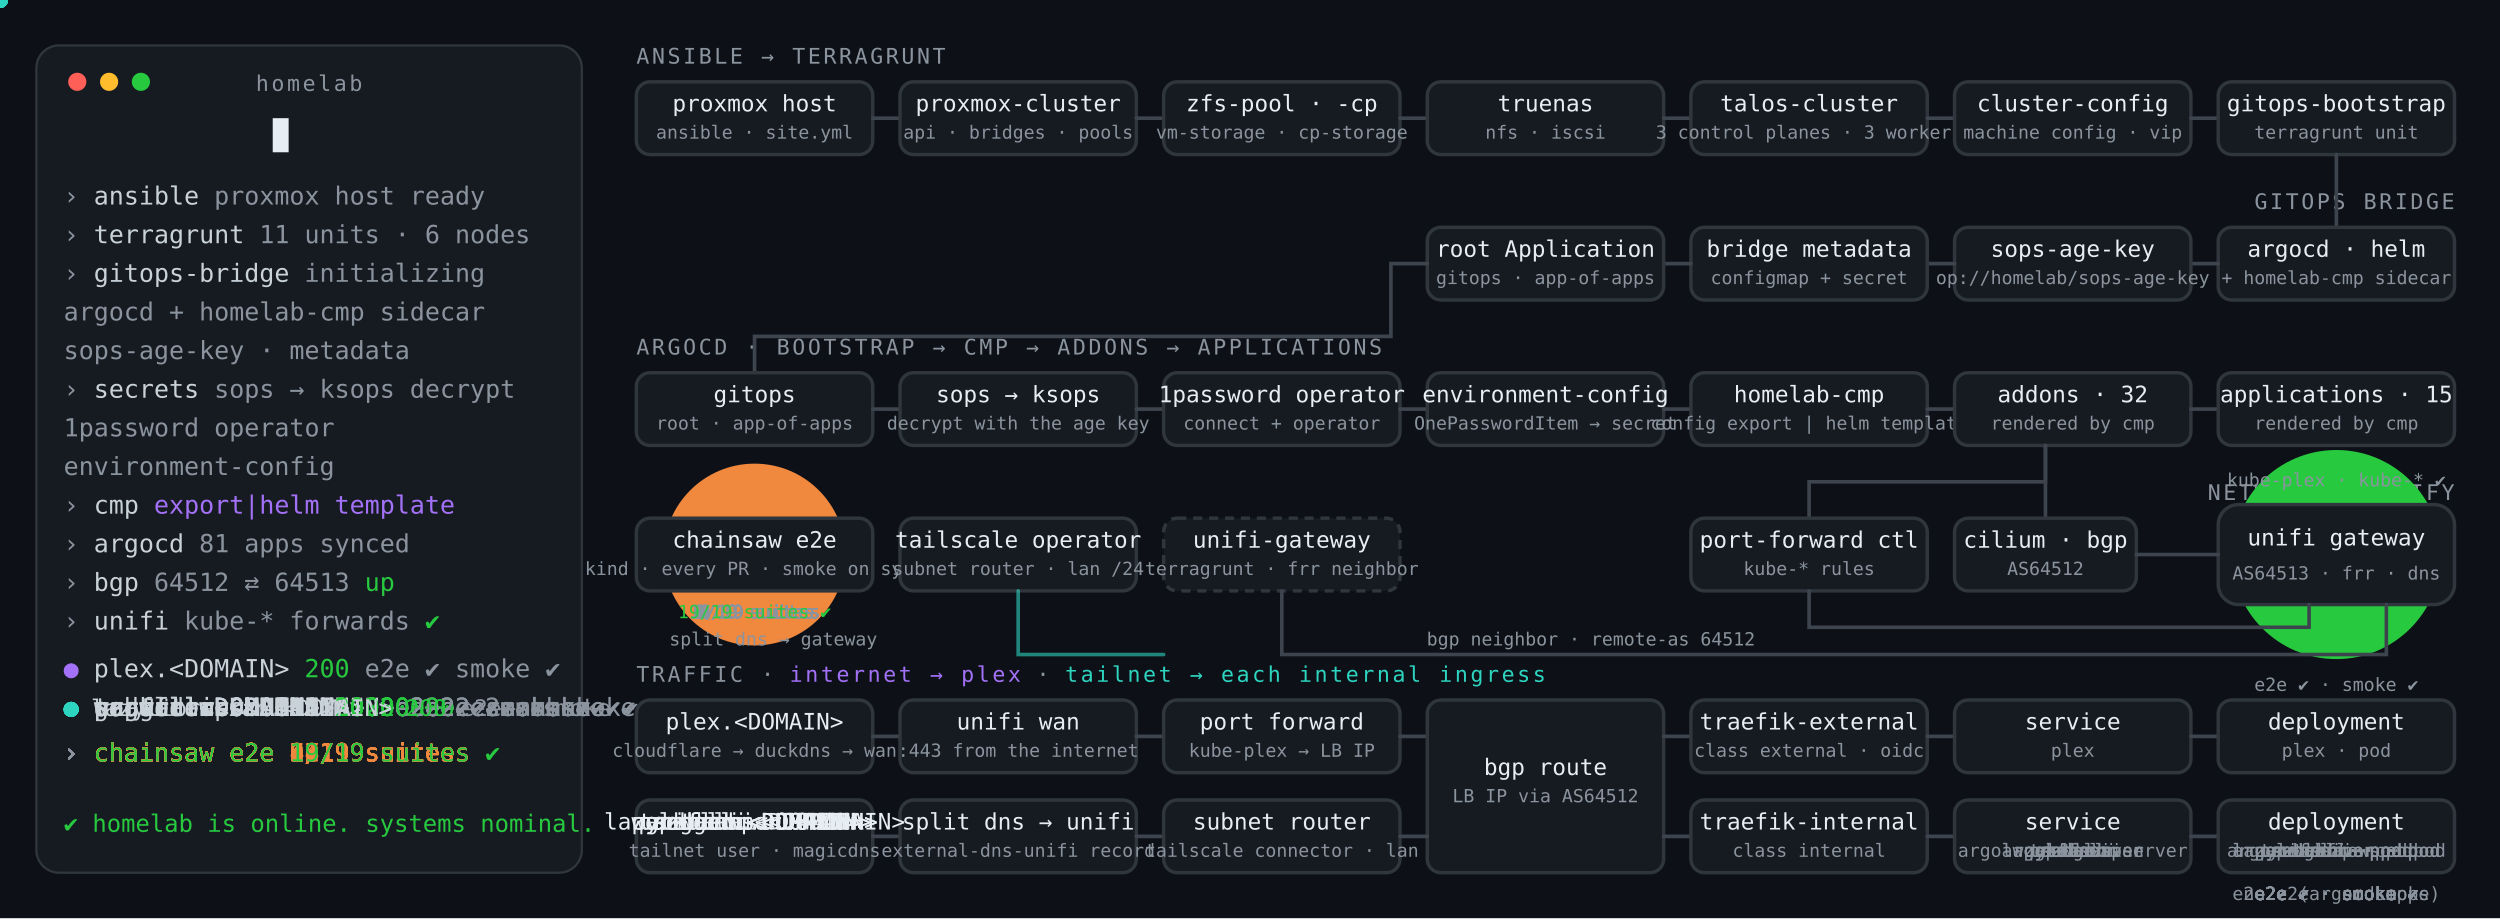
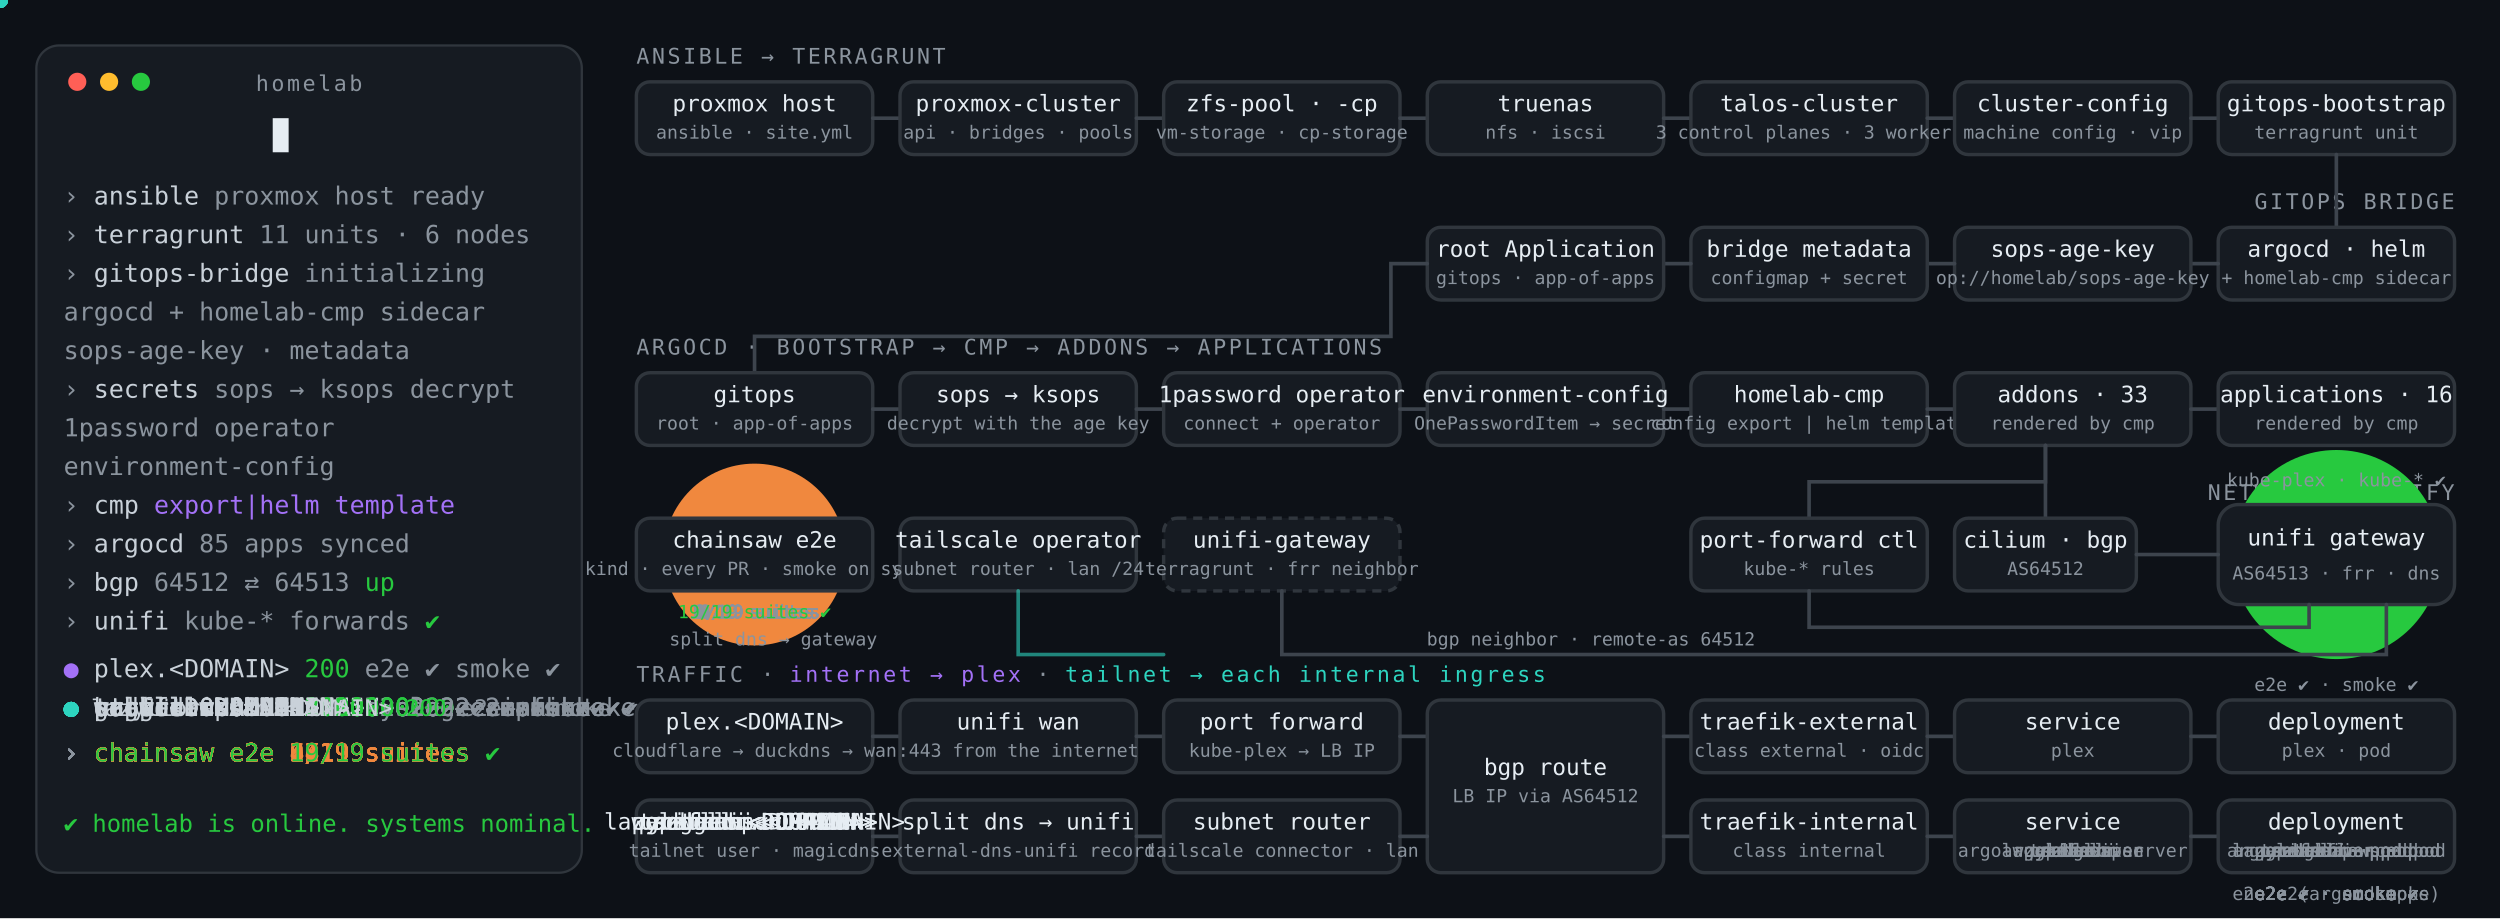
<svg xmlns="http://www.w3.org/2000/svg" viewBox="0 0 1100 404" width="1100" height="404" role="img">
  <rect width="1100" height="404" fill="#0d1117" />
  <style>
  text{font-family:ui-monospace,SFMono-Regular,Menlo,Consolas,monospace}
  .h{font-size:9.5px;fill:#8b949e;letter-spacing:.12em}
  .n{font-size:10px;fill:#e6edf3}
  .n2{font-size:8px;fill:#8b949e}
  .log{font-size:11px;fill:#c9d1d9}
  .box{fill:#161b22;stroke:#30363d;stroke-width:1.5}
  .w{fill:none;stroke:#3d444d;stroke-width:1.6;stroke-linecap:round;stroke-dasharray:800}
  .cur{animation:blink 1s steps(1) infinite}
  @keyframes blink{50%{opacity:0}}
  .type{animation:type 27s steps(14) infinite}
  @keyframes type{0%{width:0}3%,96%{width:110px}100%{width:0}}
  @keyframes a3{0%,3%{opacity:0}4%,96%{opacity:1}100%{opacity:0}}
  @keyframes a5{0%,5%{opacity:0}6%,96%{opacity:1}100%{opacity:0}}
  @keyframes a6_5{0%,6.5%{opacity:0}7.5%,96%{opacity:1}100%{opacity:0}}
  @keyframes a8{0%,8%{opacity:0}9%,96%{opacity:1}100%{opacity:0}}
  @keyframes a9_5{0%,9.5%{opacity:0}10.5%,96%{opacity:1}100%{opacity:0}}
  @keyframes a11{0%,11%{opacity:0}12%,96%{opacity:1}100%{opacity:0}}
  @keyframes a12_5{0%,12.5%{opacity:0}13.5%,96%{opacity:1}100%{opacity:0}}
  @keyframes a14{0%,14%{opacity:0}15%,96%{opacity:1}100%{opacity:0}}
  @keyframes a15_5{0%,15.5%{opacity:0}16.5%,96%{opacity:1}100%{opacity:0}}
  @keyframes a17{0%,17%{opacity:0}18%,96%{opacity:1}100%{opacity:0}}
  @keyframes a18_5{0%,18.5%{opacity:0}19.5%,96%{opacity:1}100%{opacity:0}}
  @keyframes a20{0%,20%{opacity:0}21%,96%{opacity:1}100%{opacity:0}}
  @keyframes a21_5{0%,21.5%{opacity:0}22.5%,96%{opacity:1}100%{opacity:0}}
  @keyframes a23{0%,23%{opacity:0}24%,96%{opacity:1}100%{opacity:0}}
  @keyframes a25{0%,25%{opacity:0}26%,96%{opacity:1}100%{opacity:0}}
  @keyframes a26_5{0%,26.5%{opacity:0}27.5%,96%{opacity:1}100%{opacity:0}}
  @keyframes a28{0%,28%{opacity:0}29%,96%{opacity:1}100%{opacity:0}}
  @keyframes a30{0%,30%{opacity:0}31%,96%{opacity:1}100%{opacity:0}}
  @keyframes a33{0%,33%{opacity:0}34%,96%{opacity:1}100%{opacity:0}}
  @keyframes a36{0%,36%{opacity:0}37%,96%{opacity:1}100%{opacity:0}}
  @keyframes a37_5{0%,37.5%{opacity:0}38.5%,96%{opacity:1}100%{opacity:0}}
  @keyframes a39{0%,39%{opacity:0}40%,96%{opacity:1}100%{opacity:0}}
  @keyframes a40{0%,40%{opacity:0}41%,96%{opacity:1}100%{opacity:0}}
  @keyframes a41{0%,41%{opacity:0}42%,96%{opacity:1}100%{opacity:0}}
  @keyframes a42{0%,42%{opacity:0}43%,96%{opacity:1}100%{opacity:0}}
  @keyframes a43{0%,43%{opacity:0}44%,96%{opacity:1}100%{opacity:0}}
  @keyframes a44{0%,44%{opacity:0}45%,96%{opacity:1}100%{opacity:0}}
  @keyframes a46{0%,46%{opacity:0}47%,96%{opacity:1}100%{opacity:0}}
  @keyframes a90{0%,90.5%{opacity:0}91.5%,96%{opacity:1}100%{opacity:0}}
  .a3{animation:a3 27s infinite}.a5{animation:a5 27s infinite}.a6_5{animation:a6_5 27s infinite}
  .a8{animation:a8 27s infinite}.a9_5{animation:a9_5 27s infinite}.a11{animation:a11 27s infinite}
  .a12_5{animation:a12_5 27s infinite}.a14{animation:a14 27s infinite}.a15_5{animation:a15_5 27s infinite}
  .a17{animation:a17 27s infinite}.a18_5{animation:a18_5 27s infinite}.a20{animation:a20 27s infinite}
  .a21_5{animation:a21_5 27s infinite}.a23{animation:a23 27s infinite}.a25{animation:a25 27s infinite}
  .a26_5{animation:a26_5 27s infinite}.a28{animation:a28 27s infinite}.a30{animation:a30 27s infinite}
  .a33{animation:a33 27s infinite}.a36{animation:a36 27s infinite}.a37_5{animation:a37_5 27s infinite}
  .a39{animation:a39 27s infinite}.a40{animation:a40 27s infinite}.a41{animation:a41 27s infinite}
  .a42{animation:a42 27s infinite}.a43{animation:a43 27s infinite}.a44{animation:a44 27s infinite}
  .a46{animation:a46 27s infinite}.a90{animation:a90 27s infinite}
  @keyframes d5{0%,5%{stroke-dashoffset:800}7.5%,96%{stroke-dashoffset:0}96.1%,100%{stroke-dashoffset:800}}
  @keyframes d6_5{0%,6.5%{stroke-dashoffset:800}9%,96%{stroke-dashoffset:0}96.1%,100%{stroke-dashoffset:800}}
  @keyframes d8{0%,8%{stroke-dashoffset:800}10.5%,96%{stroke-dashoffset:0}96.1%,100%{stroke-dashoffset:800}}
  @keyframes d9_5{0%,9.5%{stroke-dashoffset:800}12%,96%{stroke-dashoffset:0}96.1%,100%{stroke-dashoffset:800}}
  @keyframes d11{0%,11%{stroke-dashoffset:800}13.5%,96%{stroke-dashoffset:0}96.1%,100%{stroke-dashoffset:800}}
  @keyframes d12_5{0%,12.5%{stroke-dashoffset:800}15%,96%{stroke-dashoffset:0}96.1%,100%{stroke-dashoffset:800}}
  @keyframes d14{0%,14%{stroke-dashoffset:800}16.5%,96%{stroke-dashoffset:0}96.1%,100%{stroke-dashoffset:800}}
  @keyframes d15_5{0%,15.5%{stroke-dashoffset:800}18%,96%{stroke-dashoffset:0}96.1%,100%{stroke-dashoffset:800}}
  @keyframes d17{0%,17%{stroke-dashoffset:800}19.5%,96%{stroke-dashoffset:0}96.1%,100%{stroke-dashoffset:800}}
  @keyframes d18_5{0%,18.5%{stroke-dashoffset:800}21%,96%{stroke-dashoffset:0}96.1%,100%{stroke-dashoffset:800}}
  @keyframes d20{0%,20%{stroke-dashoffset:800}22.5%,96%{stroke-dashoffset:0}96.1%,100%{stroke-dashoffset:800}}
  @keyframes d21_5{0%,21.5%{stroke-dashoffset:800}24%,96%{stroke-dashoffset:0}96.1%,100%{stroke-dashoffset:800}}
  @keyframes d23{0%,23%{stroke-dashoffset:800}25.5%,96%{stroke-dashoffset:0}96.1%,100%{stroke-dashoffset:800}}
  @keyframes d25{0%,25%{stroke-dashoffset:800}27.5%,96%{stroke-dashoffset:0}96.1%,100%{stroke-dashoffset:800}}
  @keyframes d26_5{0%,26.5%{stroke-dashoffset:800}29%,96%{stroke-dashoffset:0}96.1%,100%{stroke-dashoffset:800}}
  @keyframes d28{0%,28%{stroke-dashoffset:800}30.5%,96%{stroke-dashoffset:0}96.1%,100%{stroke-dashoffset:800}}
  @keyframes d30{0%,30%{stroke-dashoffset:800}32.5%,96%{stroke-dashoffset:0}96.1%,100%{stroke-dashoffset:800}}
  @keyframes d33{0%,33%{stroke-dashoffset:800}35.5%,96%{stroke-dashoffset:0}96.1%,100%{stroke-dashoffset:800}}
  @keyframes d39{0%,39%{stroke-dashoffset:800}40.5%,96%{stroke-dashoffset:0}96.1%,100%{stroke-dashoffset:800}}
  @keyframes d40{0%,40%{stroke-dashoffset:800}41.5%,96%{stroke-dashoffset:0}96.1%,100%{stroke-dashoffset:800}}
  @keyframes d41{0%,41%{stroke-dashoffset:800}42.5%,96%{stroke-dashoffset:0}96.1%,100%{stroke-dashoffset:800}}
  @keyframes d42{0%,42%{stroke-dashoffset:800}43.5%,96%{stroke-dashoffset:0}96.1%,100%{stroke-dashoffset:800}}
  @keyframes d43{0%,43%{stroke-dashoffset:800}44.5%,96%{stroke-dashoffset:0}96.1%,100%{stroke-dashoffset:800}}
  @keyframes d44{0%,44%{stroke-dashoffset:800}45.5%,96%{stroke-dashoffset:0}96.1%,100%{stroke-dashoffset:800}}
  .d5{animation:d5 27s infinite}.d6_5{animation:d6_5 27s infinite}.d8{animation:d8 27s infinite}
  .d9_5{animation:d9_5 27s infinite}.d11{animation:d11 27s infinite}.d12_5{animation:d12_5 27s infinite}
  .d14{animation:d14 27s infinite}.d15_5{animation:d15_5 27s infinite}.d17{animation:d17 27s infinite}
  .d18_5{animation:d18_5 27s infinite}.d20{animation:d20 27s infinite}.d21_5{animation:d21_5 27s infinite}
  .d23{animation:d23 27s infinite}.d25{animation:d25 27s infinite}.d26_5{animation:d26_5 27s infinite}
  .d28{animation:d28 27s infinite}.d30{animation:d30 27s infinite}.d33{animation:d33 27s infinite}
  .d39{animation:d39 27s infinite}.d40{animation:d40 27s infinite}.d41{animation:d41 27s infinite}
  .d42{animation:d42 27s infinite}.d43{animation:d43 27s infinite}.d44{animation:d44 27s infinite}
  @keyframes est{0%,32.5%{stroke:#3d444d}34%,96%{stroke:#27c93f}100%{stroke:#3d444d}}
  .est{animation:est 27s infinite}
  @keyframes glow{0%,33.5%{opacity:0}36%,96%{opacity:.45}100%{opacity:0}}
  .glow{animation:glow 27s infinite}
  /* host windows: 10 × 4.5% from 45% to 90% (1.2 s each) */
-   @keyframes h0{0%,45%{opacity:0}45.3%,48.75%{opacity:1}49.05%,100%{opacity:0}}
-   @keyframes h1{0%,49.05%{opacity:0}49.35%,52.8%{opacity:1}53.1%,100%{opacity:0}}
-   @keyframes h2{0%,53.1%{opacity:0}53.4%,56.85%{opacity:1}57.15%,100%{opacity:0}}
-   @keyframes h3{0%,57.15%{opacity:0}57.45%,60.9%{opacity:1}61.2%,100%{opacity:0}}
-   @keyframes h4{0%,61.2%{opacity:0}61.5%,64.95%{opacity:1}65.25%,100%{opacity:0}}
-   @keyframes h5{0%,65.25%{opacity:0}65.55%,69%{opacity:1}69.3%,100%{opacity:0}}
-   @keyframes h6{0%,69.3%{opacity:0}69.6%,73.05%{opacity:1}73.35%,100%{opacity:0}}
-   @keyframes h7{0%,73.35%{opacity:0}73.65%,77.1%{opacity:1}77.4%,100%{opacity:0}}
-   @keyframes h8{0%,77.4%{opacity:0}77.7%,81.15%{opacity:1}81.45%,100%{opacity:0}}
-   @keyframes h9{0%,81.45%{opacity:0}81.75%,85.2%{opacity:1}85.5%,100%{opacity:0}}
-   @keyframes h10{0%,85.5%{opacity:0}85.8%,95.7%{opacity:1}96%,100%{opacity:0}}
+   @keyframes h0{0%,45%{opacity:0}45.3%,47.82%{opacity:1}48.12%,100%{opacity:0}}
+   @keyframes h1{0%,48.12%{opacity:0}48.42%,50.93%{opacity:1}51.23%,100%{opacity:0}}
+   @keyframes h2{0%,51.23%{opacity:0}51.53%,54.05%{opacity:1}54.35%,100%{opacity:0}}
+   @keyframes h3{0%,54.35%{opacity:0}54.65%,57.16%{opacity:1}57.46%,100%{opacity:0}}
+   @keyframes h4{0%,57.46%{opacity:0}57.76%,60.28%{opacity:1}60.58%,100%{opacity:0}}
+   @keyframes h5{0%,60.58%{opacity:0}60.88%,63.39%{opacity:1}63.69%,100%{opacity:0}}
+   @keyframes h6{0%,63.69%{opacity:0}63.99%,66.51%{opacity:1}66.81%,100%{opacity:0}}
+   @keyframes h7{0%,66.81%{opacity:0}67.11%,69.62%{opacity:1}69.92%,100%{opacity:0}}
+   @keyframes h8{0%,69.92%{opacity:0}70.22%,72.74%{opacity:1}73.04%,100%{opacity:0}}
+   @keyframes h9{0%,73.04%{opacity:0}73.34%,75.85%{opacity:1}76.15%,100%{opacity:0}}
+   @keyframes h10{0%,76.15%{opacity:0}76.45%,78.97%{opacity:1}79.27%,100%{opacity:0}}
+   @keyframes h11{0%,79.27%{opacity:0}79.57%,82.08%{opacity:1}82.38%,100%{opacity:0}}
+   @keyframes h12{0%,82.38%{opacity:0}82.68%,85.2%{opacity:1}85.5%,100%{opacity:0}}
+   @keyframes h13{0%,85.5%{opacity:0}85.8%,95.7%{opacity:1}96%,100%{opacity:0}}
  .h0{animation:h0 27s infinite}.h1{animation:h1 27s infinite}.h2{animation:h2 27s infinite}
  .h3{animation:h3 27s infinite}.h4{animation:h4 27s infinite}.h5{animation:h5 27s infinite}
  .h6{animation:h6 27s infinite}.h7{animation:h7 27s infinite}.h8{animation:h8 27s infinite}
-   .h9{animation:h9 27s infinite}.h10{animation:h10 27s infinite}
+   .h9{animation:h9 27s infinite}.h10{animation:h10 27s infinite}.h11{animation:h11 27s infinite}
+   .h12{animation:h12 27s infinite}.h13{animation:h13 27s infinite}
  /* verdict badges: after the packet lands (S+2.7) until the window ends */
  @keyframes v0{0%,47.7%{opacity:0}48%,49.2%{opacity:1}49.5%,100%{opacity:0}}
  @keyframes v1{0%,52.2%{opacity:0}52.5%,53.7%{opacity:1}54%,100%{opacity:0}}
  @keyframes v2{0%,56.7%{opacity:0}57%,58.2%{opacity:1}58.5%,100%{opacity:0}}
  @keyframes v3{0%,61.2%{opacity:0}61.5%,62.7%{opacity:1}63%,100%{opacity:0}}
  @keyframes v4{0%,65.7%{opacity:0}66%,67.2%{opacity:1}67.5%,100%{opacity:0}}
  @keyframes v5{0%,70.2%{opacity:0}70.5%,71.7%{opacity:1}72%,100%{opacity:0}}
  @keyframes v6{0%,74.7%{opacity:0}75%,76.2%{opacity:1}76.5%,100%{opacity:0}}
  @keyframes v7{0%,79.2%{opacity:0}79.5%,80.7%{opacity:1}81%,100%{opacity:0}}
  @keyframes v8{0%,83.7%{opacity:0}84%,85.2%{opacity:1}85.5%,100%{opacity:0}}
  @keyframes v9{0%,88.2%{opacity:0}88.5%,95.7%{opacity:1}96%,100%{opacity:0}}
  .v0{animation:v0 27s infinite}.v1{animation:v1 27s infinite}.v2{animation:v2 27s infinite}
  .v3{animation:v3 27s infinite}.v4{animation:v4 27s infinite}.v5{animation:v5 27s infinite}
  .v6{animation:v6 27s infinite}.v7{animation:v7 27s infinite}.v8{animation:v8 27s infinite}
  .v9{animation:v9 27s infinite}
  /* e2e suite counter: 19 steps of 2.37% from 45% to 90%, then 19/19 holds */
  @keyframes c0{0%,45%{opacity:0}45.1%,47.27%{opacity:1}47.37%,100%{opacity:0}}
  @keyframes c1{0%,47.37%{opacity:0}47.47%,49.64%{opacity:1}49.74%,100%{opacity:0}}
  @keyframes c2{0%,49.74%{opacity:0}49.84%,52.01%{opacity:1}52.11%,100%{opacity:0}}
  @keyframes c3{0%,52.11%{opacity:0}52.21%,54.37%{opacity:1}54.47%,100%{opacity:0}}
  @keyframes c4{0%,54.47%{opacity:0}54.57%,56.74%{opacity:1}56.84%,100%{opacity:0}}
  @keyframes c5{0%,56.84%{opacity:0}56.94%,59.11%{opacity:1}59.21%,100%{opacity:0}}
  @keyframes c6{0%,59.21%{opacity:0}59.31%,61.48%{opacity:1}61.58%,100%{opacity:0}}
  @keyframes c7{0%,61.58%{opacity:0}61.68%,63.85%{opacity:1}63.95%,100%{opacity:0}}
  @keyframes c8{0%,63.95%{opacity:0}64.05%,66.22%{opacity:1}66.32%,100%{opacity:0}}
  @keyframes c9{0%,66.32%{opacity:0}66.42%,68.58%{opacity:1}68.68%,100%{opacity:0}}
  @keyframes c10{0%,68.68%{opacity:0}68.78%,70.95%{opacity:1}71.05%,100%{opacity:0}}
  @keyframes c11{0%,71.05%{opacity:0}71.15%,73.32%{opacity:1}73.42%,100%{opacity:0}}
  @keyframes c12{0%,73.42%{opacity:0}73.52%,75.69%{opacity:1}75.79%,100%{opacity:0}}
  @keyframes c13{0%,75.79%{opacity:0}75.89%,78.06%{opacity:1}78.16%,100%{opacity:0}}
  @keyframes c14{0%,78.16%{opacity:0}78.26%,80.43%{opacity:1}80.53%,100%{opacity:0}}
  @keyframes c15{0%,80.53%{opacity:0}80.63%,82.79%{opacity:1}82.89%,100%{opacity:0}}
  @keyframes c16{0%,82.89%{opacity:0}82.99%,85.16%{opacity:1}85.26%,100%{opacity:0}}
  @keyframes c17{0%,85.26%{opacity:0}85.36%,87.53%{opacity:1}87.63%,100%{opacity:0}}
  @keyframes c18{0%,87.63%{opacity:0}87.73%,89.9%{opacity:1}90%,100%{opacity:0}}
  @keyframes c19{0%,90%{opacity:0}90.1%,96%{opacity:1}100%{opacity:0}}
  .c0{animation:c0 27s infinite}.c1{animation:c1 27s infinite}.c2{animation:c2 27s infinite}
  .c3{animation:c3 27s infinite}.c4{animation:c4 27s infinite}.c5{animation:c5 27s infinite}
  .c6{animation:c6 27s infinite}.c7{animation:c7 27s infinite}.c8{animation:c8 27s infinite}
  .c9{animation:c9 27s infinite}.c10{animation:c10 27s infinite}.c11{animation:c11 27s infinite}
  .c12{animation:c12 27s infinite}.c13{animation:c13 27s infinite}.c14{animation:c14 27s infinite}
  .c15{animation:c15 27s infinite}.c16{animation:c16 27s infinite}.c17{animation:c17 27s infinite}
  .c18{animation:c18 27s infinite}.c19{animation:c19 27s infinite}
  /* chainsaw pulse once per host window */
  @keyframes saw{0%,44.5%{opacity:0}
    45.5%{opacity:.6}48%{opacity:0} 50%{opacity:.6}52.5%{opacity:0} 54.5%{opacity:.6}57%{opacity:0}
    59%{opacity:.6}61.5%{opacity:0} 63.5%{opacity:.6}66%{opacity:0} 68%{opacity:.6}70.5%{opacity:0}
    72.5%{opacity:.6}75%{opacity:0} 77%{opacity:.6}79.5%{opacity:0} 81.5%{opacity:.6}84%{opacity:0}
    86%{opacity:.6}88.5%,100%{opacity:0}}
  .saw{animation:saw 27s infinite}
  /* final: chainsaw node turns green when 19/19 */
  @keyframes done{0%,90%{stroke:#f0883e}90.5%,96%{stroke:#27c93f}100%{stroke:#f0883e}}
  .done{animation:done 27s infinite}
</style>
  <rect x="16" y="20" width="240" height="364" rx="10" fill="#161b22" stroke="#30363d" />
  <circle cx="34" cy="36" r="4" fill="#ff5f56" />
  <circle cx="48" cy="36" r="4" fill="#ffbd2e" />
  <circle cx="62" cy="36" r="4" fill="#27c93f" />
  <text class="h" x="136" y="40" text-anchor="middle">homelab</text>
  <clipPath id="tc10">
    <rect class="type" x="28" y="48" height="22" width="0" />
  </clipPath>
  <text class="log" x="28" y="64" font-size="13" clip-path="url(#tc10)">
    <tspan fill="#58a6ff">$</tspan> task setup</text>
  <rect class="cur" x="120" y="52" width="7" height="15" fill="#e6edf3" />
  <g class="log">
    <text class="a3" x="28" y="90">
      <tspan fill="#8b949e">›</tspan> ansible  <tspan fill="#8b949e">proxmox host ready</tspan>
    </text>
    <text class="a5" x="28" y="107">
      <tspan fill="#8b949e">›</tspan> terragrunt <tspan fill="#8b949e">11 units · 6 nodes</tspan>
    </text>
    <text class="a14" x="28" y="124">
      <tspan fill="#8b949e">›</tspan> gitops-bridge <tspan fill="#8b949e">initializing</tspan>
    </text>
    <text class="a15_5" x="28" y="141" fill="#8b949e">    argocd + homelab-cmp sidecar</text>
    <text class="a17" x="28" y="158" fill="#8b949e">    sops-age-key · metadata</text>
    <text class="a20" x="28" y="175">
      <tspan fill="#8b949e">›</tspan> secrets  <tspan fill="#8b949e">sops → ksops decrypt</tspan>
    </text>
    <text class="a21_5" x="28" y="192" fill="#8b949e">    1password operator</text>
    <text class="a23" x="28" y="209" fill="#8b949e">    environment-config</text>
    <text class="a25" x="28" y="226">
      <tspan fill="#8b949e">›</tspan> cmp      <tspan fill="#a371f7">export|helm template</tspan>
    </text>
    <text class="a26_5" x="28" y="243">
-       <tspan fill="#8b949e">›</tspan> argocd   <tspan fill="#8b949e">81 apps synced</tspan>
+       <tspan fill="#8b949e">›</tspan> argocd   <tspan fill="#8b949e">85 apps synced</tspan>
    </text>
    <text class="a33" x="28" y="260">
      <tspan fill="#8b949e">›</tspan> bgp      <tspan fill="#8b949e">64512 ⇄ 64513</tspan>
      <tspan fill="#27c93f">up</tspan>
    </text>
    <text class="a36" x="28" y="277">
      <tspan fill="#8b949e">›</tspan> unifi    <tspan fill="#8b949e">kube-* forwards</tspan>
      <tspan fill="#27c93f">✔</tspan>
    </text>
    <text class="a46" x="28" y="298">
      <tspan fill="#a371f7">●</tspan> plex.&lt;DOMAIN&gt; <tspan fill="#27c93f">200</tspan>
      <tspan fill="#8b949e">e2e ✔ smoke ✔</tspan>
    </text>
    <text class="h0" x="28" y="315">
      <tspan fill="#2dd4bf">●</tspan> grafana.&lt;DOMAIN&gt; <tspan fill="#27c93f">200</tspan>
      <tspan fill="#8b949e">e2e ✔ smoke ✔</tspan>
    </text>
    <text class="h1" x="28" y="315">
      <tspan fill="#2dd4bf">●</tspan> argocd.&lt;DOMAIN&gt; <tspan fill="#27c93f">200</tspan>
      <tspan fill="#8b949e">e2e ✔</tspan>
    </text>
    <text class="h2" x="28" y="315">
      <tspan fill="#2dd4bf">●</tspan> paperclip.&lt;DOMAIN&gt; <tspan fill="#27c93f">200</tspan>
      <tspan fill="#8b949e">e2e ✔ smoke ✔</tspan>
    </text>
    <text class="h3" x="28" y="315">
      <tspan fill="#2dd4bf">●</tspan> workflows.&lt;DOMAIN&gt; <tspan fill="#27c93f">200</tspan>
      <tspan fill="#8b949e">e2e —</tspan>
    </text>
    <text class="h4" x="28" y="315">
      <tspan fill="#2dd4bf">●</tspan> servicemesh.&lt;DOMAIN&gt; <tspan fill="#27c93f">200</tspan>
      <tspan fill="#8b949e">e2e ✔ smoke ✔</tspan>
    </text>
    <text class="h5" x="28" y="315">
+       <tspan fill="#2dd4bf">●</tspan> hubble.&lt;DOMAIN&gt; <tspan fill="#27c93f">200</tspan>
+       <tspan fill="#8b949e">e2e —</tspan>
+     </text>
+     <text class="h6" x="28" y="315">
+       <tspan fill="#2dd4bf">●</tspan> otlp.&lt;DOMAIN&gt; <tspan fill="#27c93f">200</tspan>
+       <tspan fill="#8b949e">e2e ✔</tspan>
+     </text>
+     <text class="h7" x="28" y="315">
+       <tspan fill="#2dd4bf">●</tspan> otel.&lt;DOMAIN&gt; <tspan fill="#27c93f">200</tspan>
+       <tspan fill="#8b949e">syslog · ipfix</tspan>
+     </text>
+     <text class="h8" x="28" y="315">
      <tspan fill="#2dd4bf">●</tspan> sonarr.&lt;DOMAIN&gt; <tspan fill="#27c93f">200</tspan>
      <tspan fill="#8b949e">e2e ✔ smoke ✔</tspan>
    </text>
-     <text class="h6" x="28" y="315">
+     <text class="h9" x="28" y="315">
      <tspan fill="#2dd4bf">●</tspan> radarr.&lt;DOMAIN&gt; <tspan fill="#27c93f">200</tspan>
      <tspan fill="#8b949e">e2e ✔ smoke ✔</tspan>
    </text>
-     <text class="h7" x="28" y="315">
+     <text class="h10" x="28" y="315">
      <tspan fill="#2dd4bf">●</tspan> prowlarr.&lt;DOMAIN&gt; <tspan fill="#27c93f">200</tspan>
      <tspan fill="#8b949e">e2e ✔ smoke ✔</tspan>
    </text>
-     <text class="h8" x="28" y="315">
+     <text class="h11" x="28" y="315">
      <tspan fill="#2dd4bf">●</tspan> nzbget.&lt;DOMAIN&gt; <tspan fill="#27c93f">200</tspan>
      <tspan fill="#8b949e">e2e ✔ smoke ✔</tspan>
    </text>
-     <text class="h9" x="28" y="315">
+     <text class="h12" x="28" y="315">
      <tspan fill="#2dd4bf">●</tspan> tautulli.&lt;DOMAIN&gt; <tspan fill="#27c93f">200</tspan>
      <tspan fill="#8b949e">e2e ✔ smoke ✔</tspan>
    </text>
-     <text class="h10" x="28" y="315" font-size="10">
+     <text class="h13" x="28" y="315" font-size="10">
      <tspan fill="#2dd4bf">●</tspan> lazylibrarian.&lt;DOMAIN&gt; <tspan fill="#27c93f">200</tspan>
      <tspan fill="#8b949e">e2e ✔ smoke ✔</tspan>
    </text>
    <g fill="#f0883e">
      <text class="c0" x="28" y="335">
        <tspan fill="#8b949e">›</tspan> chainsaw e2e   0/19 suites</text>
      <text class="c1" x="28" y="335">
        <tspan fill="#8b949e">›</tspan> chainsaw e2e   1/19 suites</text>
      <text class="c2" x="28" y="335">
        <tspan fill="#8b949e">›</tspan> chainsaw e2e   2/19 suites</text>
      <text class="c3" x="28" y="335">
        <tspan fill="#8b949e">›</tspan> chainsaw e2e   3/19 suites</text>
      <text class="c4" x="28" y="335">
        <tspan fill="#8b949e">›</tspan> chainsaw e2e   4/19 suites</text>
      <text class="c5" x="28" y="335">
        <tspan fill="#8b949e">›</tspan> chainsaw e2e   5/19 suites</text>
      <text class="c6" x="28" y="335">
        <tspan fill="#8b949e">›</tspan> chainsaw e2e   6/19 suites</text>
      <text class="c7" x="28" y="335">
        <tspan fill="#8b949e">›</tspan> chainsaw e2e   7/19 suites</text>
      <text class="c8" x="28" y="335">
        <tspan fill="#8b949e">›</tspan> chainsaw e2e   8/19 suites</text>
      <text class="c9" x="28" y="335">
        <tspan fill="#8b949e">›</tspan> chainsaw e2e   9/19 suites</text>
      <text class="c10" x="28" y="335">
        <tspan fill="#8b949e">›</tspan> chainsaw e2e  10/19 suites</text>
      <text class="c11" x="28" y="335">
        <tspan fill="#8b949e">›</tspan> chainsaw e2e  11/19 suites</text>
      <text class="c12" x="28" y="335">
        <tspan fill="#8b949e">›</tspan> chainsaw e2e  12/19 suites</text>
      <text class="c13" x="28" y="335">
        <tspan fill="#8b949e">›</tspan> chainsaw e2e  13/19 suites</text>
      <text class="c14" x="28" y="335">
        <tspan fill="#8b949e">›</tspan> chainsaw e2e  14/19 suites</text>
      <text class="c15" x="28" y="335">
        <tspan fill="#8b949e">›</tspan> chainsaw e2e  15/19 suites</text>
      <text class="c16" x="28" y="335">
        <tspan fill="#8b949e">›</tspan> chainsaw e2e  16/19 suites</text>
      <text class="c17" x="28" y="335">
        <tspan fill="#8b949e">›</tspan> chainsaw e2e  17/19 suites</text>
      <text class="c18" x="28" y="335">
        <tspan fill="#8b949e">›</tspan> chainsaw e2e  18/19 suites</text>
      <text class="c19" x="28" y="335" fill="#27c93f">
        <tspan fill="#8b949e">›</tspan> chainsaw e2e  19/19 suites ✔</text>
    </g>
    <text class="a90" x="28" y="366" font-size="10.5" fill="#27c93f">✔ homelab is online. systems nominal.</text>
  </g>
  <text class="h a3" x="280" y="28">ANSIBLE → TERRAGRUNT</text>
  <text class="h a14" x="1080" y="92" text-anchor="end">GITOPS BRIDGE</text>
  <text class="h a18_5" x="280" y="156">ARGOCD · BOOTSTRAP → CMP → ADDONS → APPLICATIONS</text>
  <text class="h a30" x="1080" y="220" text-anchor="end">NETWORK · VERIFY</text>
  <text class="h a37_5" x="280" y="300">TRAFFIC · <tspan fill="#a371f7">internet → plex</tspan> · <tspan fill="#2dd4bf">tailnet → each internal ingress</tspan>
  </text>
  <g class="a3">
    <rect class="box" x="280" y="36" width="104" height="32" rx="6" stroke="#EE0000" />
    <text class="n" x="332" y="49" text-anchor="middle">proxmox host</text>
    <text class="n2" x="332" y="61" text-anchor="middle">ansible · site.yml</text>
  </g>
  <path class="w d5" d="M384 52 H396" />
  <g class="a5">
    <rect class="box" x="396" y="36" width="104" height="32" rx="6" />
    <text class="n" x="448" y="49" text-anchor="middle">proxmox-cluster</text>
    <text class="n2" x="448" y="61" text-anchor="middle">api · bridges · pools</text>
  </g>
  <path class="w d6_5" d="M500 52 H512" />
  <g class="a6_5">
    <rect class="box" x="512" y="36" width="104" height="32" rx="6" />
    <text class="n" x="564" y="49" text-anchor="middle">zfs-pool · -cp</text>
    <text class="n2" x="564" y="61" text-anchor="middle">vm-storage · cp-storage</text>
  </g>
  <path class="w d8" d="M616 52 H628" />
  <g class="a8">
    <rect class="box" x="628" y="36" width="104" height="32" rx="6" />
    <text class="n" x="680" y="49" text-anchor="middle">truenas</text>
    <text class="n2" x="680" y="61" text-anchor="middle">nfs · iscsi</text>
  </g>
  <path class="w d9_5" d="M732 52 H744" />
  <g class="a9_5">
    <rect class="box" x="744" y="36" width="104" height="32" rx="6" />
    <text class="n" x="796" y="49" text-anchor="middle">talos-cluster</text>
    <text class="n2" x="796" y="61" text-anchor="middle">3 control planes · 3 workers</text>
  </g>
  <path class="w d11" d="M848 52 H860" />
  <g class="a11">
    <rect class="box" x="860" y="36" width="104" height="32" rx="6" />
    <text class="n" x="912" y="49" text-anchor="middle">cluster-config</text>
    <text class="n2" x="912" y="61" text-anchor="middle">machine config · vip</text>
  </g>
  <path class="w d12_5" d="M964 52 H976" />
  <g class="a12_5">
    <rect class="box" x="976" y="36" width="104" height="32" rx="6" />
    <text class="n" x="1028" y="49" text-anchor="middle">gitops-bootstrap</text>
    <text class="n2" x="1028" y="61" text-anchor="middle">terragrunt unit</text>
  </g>
  <path class="w d14" d="M1028 68 V100" />
  <g class="a14">
    <rect class="box" x="976" y="100" width="104" height="32" rx="6" stroke="#EF7B4D" />
    <text class="n" x="1028" y="113" text-anchor="middle">argocd · helm</text>
    <text class="n2" x="1028" y="125" text-anchor="middle">+ homelab-cmp sidecar</text>
  </g>
  <path class="w d15_5" d="M976 116 H964" />
  <g class="a15_5">
    <rect class="box" x="860" y="100" width="104" height="32" rx="6" />
    <text class="n" x="912" y="113" text-anchor="middle">sops-age-key</text>
    <text class="n2" x="912" y="125" text-anchor="middle">op://homelab/sops-age-key</text>
  </g>
  <path class="w d17" d="M860 116 H848" />
  <g class="a17">
    <rect class="box" x="744" y="100" width="104" height="32" rx="6" />
    <text class="n" x="796" y="113" text-anchor="middle">bridge metadata</text>
    <text class="n2" x="796" y="125" text-anchor="middle">configmap + secret</text>
  </g>
  <path class="w d17" d="M744 116 H732" />
  <g class="a17">
    <rect class="box" x="628" y="100" width="104" height="32" rx="6" />
    <text class="n" x="680" y="113" text-anchor="middle">root Application</text>
    <text class="n2" x="680" y="125" text-anchor="middle">gitops · app-of-apps</text>
  </g>
  <path class="w d18_5" d="M628 116 H612 V148 H332 V164" />
  <g class="a18_5">
    <rect class="box" x="280" y="164" width="104" height="32" rx="6" stroke="#EF7B4D" />
    <text class="n" x="332" y="177" text-anchor="middle">gitops</text>
    <text class="n2" x="332" y="189" text-anchor="middle">root · app-of-apps</text>
  </g>
  <path class="w d20" d="M384 180 H396" />
  <g class="a20">
    <rect class="box" x="396" y="164" width="104" height="32" rx="6" />
    <text class="n" x="448" y="177" text-anchor="middle">sops → ksops</text>
    <text class="n2" x="448" y="189" text-anchor="middle">decrypt with the age key</text>
  </g>
  <path class="w d21_5" d="M500 180 H512" />
  <g class="a21_5">
    <rect class="box" x="512" y="164" width="104" height="32" rx="6" />
    <text class="n" x="564" y="177" text-anchor="middle">1password operator</text>
    <text class="n2" x="564" y="189" text-anchor="middle">connect + operator</text>
  </g>
  <path class="w d23" d="M616 180 H628" />
  <g class="a23">
    <rect class="box" x="628" y="164" width="104" height="32" rx="6" />
    <text class="n" x="680" y="177" text-anchor="middle">environment-config</text>
    <text class="n2" x="680" y="189" text-anchor="middle">OnePasswordItem → secret</text>
  </g>
  <path class="w d25" d="M732 180 H744" />
  <g class="a25">
    <rect class="box" x="744" y="164" width="104" height="32" rx="6" stroke="#a371f7" />
    <text class="n" x="796" y="177" text-anchor="middle">homelab-cmp</text>
    <text class="n2" x="796" y="189" text-anchor="middle">config export | helm template</text>
  </g>
  <path class="w d26_5" d="M848 180 H860" />
  <g class="a26_5">
    <rect class="box" x="860" y="164" width="104" height="32" rx="6" />
-     <text class="n" x="912" y="177" text-anchor="middle">addons · 32</text>
+     <text class="n" x="912" y="177" text-anchor="middle">addons · 33</text>
    <text class="n2" x="912" y="189" text-anchor="middle">rendered by cmp</text>
  </g>
  <path class="w d28" d="M964 180 H976" />
  <g class="a28">
    <rect class="box" x="976" y="164" width="104" height="32" rx="6" />
-     <text class="n" x="1028" y="177" text-anchor="middle">applications · 15</text>
+     <text class="n" x="1028" y="177" text-anchor="middle">applications · 16</text>
    <text class="n2" x="1028" y="189" text-anchor="middle">rendered by cmp</text>
  </g>
  <circle class="saw" cx="332" cy="244" r="40" fill="#f0883e" />
  <g class="a30">
    <rect class="box done" x="280" y="228" width="104" height="32" rx="6" stroke="#f0883e" />
    <text class="n" x="332" y="241" text-anchor="middle">chainsaw e2e</text>
    <text class="n2" x="332" y="253" text-anchor="middle">kind · every PR · smoke on sync</text>
  </g>
  <g class="n2" text-anchor="middle" fill="#f0883e">
    <text class="c0" x="332" y="272">0/19 suites</text>
    <text class="c1" x="332" y="272">1/19 suites</text>
    <text class="c2" x="332" y="272">2/19 suites</text>
    <text class="c3" x="332" y="272">3/19 suites</text>
    <text class="c4" x="332" y="272">4/19 suites</text>
    <text class="c5" x="332" y="272">5/19 suites</text>
    <text class="c6" x="332" y="272">6/19 suites</text>
    <text class="c7" x="332" y="272">7/19 suites</text>
    <text class="c8" x="332" y="272">8/19 suites</text>
    <text class="c9" x="332" y="272">9/19 suites</text>
    <text class="c10" x="332" y="272">10/19 suites</text>
    <text class="c11" x="332" y="272">11/19 suites</text>
    <text class="c12" x="332" y="272">12/19 suites</text>
    <text class="c13" x="332" y="272">13/19 suites</text>
    <text class="c14" x="332" y="272">14/19 suites</text>
    <text class="c15" x="332" y="272">15/19 suites</text>
    <text class="c16" x="332" y="272">16/19 suites</text>
    <text class="c17" x="332" y="272">17/19 suites</text>
    <text class="c18" x="332" y="272">18/19 suites</text>
    <text class="c19" x="332" y="272" fill="#27c93f">19/19 suites ✔</text>
  </g>
  <path class="w d30" d="M900 196 V228" />
  <path class="w d33" d="M900 196 V212 H796 V228" />
  <g class="a30">
    <rect class="box" x="860" y="228" width="80" height="32" rx="6" stroke="#58a6ff" />
    <text class="n" x="900" y="241" text-anchor="middle">cilium · bgp</text>
    <text class="n2" x="900" y="253" text-anchor="middle">AS64512</text>
  </g>
  <g class="a33">
    <rect class="box" x="744" y="228" width="104" height="32" rx="6" stroke="#58a6ff" />
    <text class="n" x="796" y="241" text-anchor="middle">port-forward ctl</text>
    <text class="n2" x="796" y="253" text-anchor="middle">kube-* rules</text>
  </g>
  <g class="a30">
    <rect class="box" x="512" y="228" width="104" height="32" rx="6" stroke-dasharray="4 3" />
    <text class="n" x="564" y="241" text-anchor="middle">unifi-gateway</text>
    <text class="n2" x="564" y="253" text-anchor="middle">terragrunt · frr neighbor</text>
  </g>
  <g class="a30">
    <rect class="box" x="396" y="228" width="104" height="32" rx="6" stroke="#2dd4bf" />
    <text class="n" x="448" y="241" text-anchor="middle">tailscale operator</text>
    <text class="n2" x="448" y="253" text-anchor="middle">subnet router · lan /24</text>
  </g>
  <circle class="glow" cx="1028" cy="244" r="46" fill="#27c93f" />
  <g class="a30">
    <rect class="box" x="976" y="222" width="104" height="44" rx="9" stroke="#e6edf3" />
    <text class="n" x="1028" y="240" text-anchor="middle">unifi gateway</text>
    <text class="n2" x="1028" y="255" text-anchor="middle">AS64513 · frr · dns</text>
  </g>
  <path class="w d30 est" d="M940 244 H976" />
  <circle r="3" fill="#58a6ff">
    <animateMotion dur="27s" repeatCount="indefinite" path="M940 244 H976" calcMode="linear" keyPoints="0;0;1;1;0" keyTimes="0;0.30;0.33;0.96;1" />
    <animate attributeName="opacity" values="0;0;1;1;0;0" keyTimes="0;0.30;0.303;0.33;0.333;1" dur="27s" repeatCount="indefinite" />
  </circle>
  <circle r="3" fill="#e6edf3">
    <animateMotion dur="27s" repeatCount="indefinite" path="M976 244 H940" calcMode="linear" keyPoints="0;0;1;1;0" keyTimes="0;0.30;0.33;0.96;1" />
    <animate attributeName="opacity" values="0;0;1;1;0;0" keyTimes="0;0.30;0.303;0.33;0.333;1" dur="27s" repeatCount="indefinite" />
  </circle>
  <path class="w d30" d="M564 260 V288 H1050 V266" />
  <path class="w d30" d="M448 260 V288 H512" style="stroke:#2dd4bf;opacity:.6" />
  <text class="n2 a30" x="386" y="284" text-anchor="end" fill="#2dd4bf">split dns → gateway</text>
  <text class="n2 a30" x="700" y="284" text-anchor="middle">bgp neighbor · remote-as 64512</text>
  <path class="w d33" d="M796 260 V276 H1016 V266" />
  <circle r="3" fill="#ffbd2e">
    <animateMotion dur="27s" repeatCount="indefinite" path="M796 260 V276 H1016 V266" calcMode="linear" keyPoints="0;0;1;1;0" keyTimes="0;0.335;0.36;0.96;1" />
    <animate attributeName="opacity" values="0;0;1;1;0;0" keyTimes="0;0.335;0.338;0.36;0.363;1" dur="27s" repeatCount="indefinite" />
  </circle>
  <text class="n2 a36" x="1028" y="214" text-anchor="middle" fill="#27c93f">kube-plex · kube-* ✔</text>
  <g class="a37_5">
    <rect class="box" x="280" y="308" width="104" height="32" rx="6" stroke="#a371f7" />
    <text class="n" x="332" y="321" text-anchor="middle">plex.&lt;DOMAIN&gt;</text>
    <text class="n2" x="332" y="333" text-anchor="middle">cloudflare → duckdns → wan</text>
  </g>
  <path class="w d39" d="M384 324 H396" />
  <g class="a39">
    <rect class="box" x="396" y="308" width="104" height="32" rx="6" />
    <text class="n" x="448" y="321" text-anchor="middle">unifi wan</text>
    <text class="n2" x="448" y="333" text-anchor="middle">:443 from the internet</text>
  </g>
  <path class="w d40" d="M500 324 H512" />
  <g class="a40">
    <rect class="box" x="512" y="308" width="104" height="32" rx="6" />
    <text class="n" x="564" y="321" text-anchor="middle">port forward</text>
    <text class="n2" x="564" y="333" text-anchor="middle">kube-plex → LB IP</text>
  </g>
  <path class="w d41" d="M616 324 H628" />
  <g class="a41">
    <rect class="box" x="628" y="308" width="104" height="76" rx="6" stroke="#58a6ff" />
    <text class="n" x="680" y="341" text-anchor="middle">bgp route</text>
    <text class="n2" x="680" y="353" text-anchor="middle">LB IP via AS64512</text>
  </g>
  <path class="w d42" d="M732 324 H744" />
  <g class="a42">
    <rect class="box" x="744" y="308" width="104" height="32" rx="6" />
    <text class="n" x="796" y="321" text-anchor="middle">traefik-external</text>
    <text class="n2" x="796" y="333" text-anchor="middle">class external · oidc</text>
  </g>
  <path class="w d43" d="M848 324 H860" />
  <g class="a43">
    <rect class="box" x="860" y="308" width="104" height="32" rx="6" />
    <text class="n" x="912" y="321" text-anchor="middle">service</text>
    <text class="n2" x="912" y="333" text-anchor="middle">plex</text>
  </g>
  <path class="w d44" d="M964 324 H976" />
  <g class="a44">
    <rect class="box" x="976" y="308" width="104" height="32" rx="6" />
    <text class="n" x="1028" y="321" text-anchor="middle">deployment</text>
    <text class="n2" x="1028" y="333" text-anchor="middle">plex · pod</text>
  </g>
  <text class="n2 a46" x="1028" y="304" text-anchor="middle" fill="#f0883e">e2e ✔ · smoke ✔</text>
  <g class="a37_5">
    <rect class="box" x="280" y="352" width="104" height="32" rx="6" stroke="#2dd4bf" />
    <text class="n2" x="332" y="377" text-anchor="middle">tailnet user · magicdns</text>
  </g>
  <path class="w d39" d="M384 368 H396" />
  <g class="a39">
    <rect class="box" x="396" y="352" width="104" height="32" rx="6" />
    <text class="n" x="448" y="365" text-anchor="middle">split dns → unifi</text>
    <text class="n2" x="448" y="377" text-anchor="middle">external-dns-unifi record</text>
  </g>
  <path class="w d40" d="M500 368 H512" />
  <g class="a40">
    <rect class="box" x="512" y="352" width="104" height="32" rx="6" />
    <text class="n" x="564" y="365" text-anchor="middle">subnet router</text>
    <text class="n2" x="564" y="377" text-anchor="middle">tailscale connector · lan</text>
  </g>
  <path class="w d41" d="M616 368 H628" />
  <path class="w d42" d="M732 368 H744" />
  <g class="a42">
    <rect class="box" x="744" y="352" width="104" height="32" rx="6" />
    <text class="n" x="796" y="365" text-anchor="middle">traefik-internal</text>
    <text class="n2" x="796" y="377" text-anchor="middle">class internal</text>
  </g>
  <path class="w d43" d="M848 368 H860" />
  <g class="a43">
    <rect class="box" x="860" y="352" width="104" height="32" rx="6" />
    <text class="n" x="912" y="365" text-anchor="middle">service</text>
  </g>
  <path class="w d44" d="M964 368 H976" />
  <g class="a44">
    <rect class="box" x="976" y="352" width="104" height="32" rx="6" />
    <text class="n" x="1028" y="365" text-anchor="middle">deployment</text>
  </g>
  <g class="n" text-anchor="middle">
    <g class="h0">
      <text x="332" y="365">grafana.&lt;DOMAIN&gt;</text>
      <text class="n2" x="912" y="377">grafana</text>
      <text class="n2" x="1028" y="377">grafana · pod</text>
    </g>
    <g class="h1">
      <text x="332" y="365">argocd.&lt;DOMAIN&gt;</text>
      <text class="n2" x="912" y="377">argocd-server</text>
      <text class="n2" x="1028" y="377">argocd-server · pod</text>
    </g>
    <g class="h2">
      <text x="332" y="365">paperclip.&lt;DOMAIN&gt;</text>
      <text class="n2" x="912" y="377">paperclip</text>
      <text class="n2" x="1028" y="377">paperclip · pod</text>
    </g>
    <g class="h3">
      <text x="332" y="365">workflows.&lt;DOMAIN&gt;</text>
      <text class="n2" x="912" y="377">argo-workflows-server</text>
      <text class="n2" x="1028" y="377">argo-workflows · pod</text>
    </g>
    <g class="h4">
      <text x="332" y="365">sonarr.&lt;DOMAIN&gt;</text>
      <text class="n2" x="912" y="377">sonarr</text>
      <text class="n2" x="1028" y="377">sonarr · pod</text>
    </g>
    <g class="h5">
      <text x="332" y="365">radarr.&lt;DOMAIN&gt;</text>
      <text class="n2" x="912" y="377">radarr</text>
      <text class="n2" x="1028" y="377">radarr · pod</text>
    </g>
    <g class="h6">
      <text x="332" y="365">prowlarr.&lt;DOMAIN&gt;</text>
      <text class="n2" x="912" y="377">prowlarr</text>
      <text class="n2" x="1028" y="377">prowlarr · pod</text>
    </g>
    <g class="h7">
      <text x="332" y="365">nzbget.&lt;DOMAIN&gt;</text>
      <text class="n2" x="912" y="377">nzbget</text>
      <text class="n2" x="1028" y="377">nzbget · pod</text>
    </g>
    <g class="h8">
      <text x="332" y="365">tautulli.&lt;DOMAIN&gt;</text>
      <text class="n2" x="912" y="377">tautulli</text>
      <text class="n2" x="1028" y="377">tautulli · pod</text>
    </g>
    <g class="h9">
      <text x="332" y="365">lazylibrarian.&lt;DOMAIN&gt;</text>
      <text class="n2" x="912" y="377">lazylibrarian</text>
      <text class="n2" x="1028" y="377">lazylibrarian · pod</text>
    </g>
  </g>
  <g class="n2" text-anchor="middle" fill="#f0883e">
    <text class="v0" x="1028" y="396">e2e ✔ · smoke ✔</text>
    <text class="v1" x="1028" y="396">e2e ✔ (argocd-apps)</text>
    <text class="v2" x="1028" y="396">e2e ✔ · smoke ✔</text>
    <text class="v3" x="1028" y="396" fill="#8b949e">no e2e · no smoke</text>
    <text class="v4" x="1028" y="396">e2e ✔ · smoke ✔</text>
    <text class="v5" x="1028" y="396">e2e ✔ · smoke ✔</text>
    <text class="v6" x="1028" y="396">e2e ✔ · smoke ✔</text>
    <text class="v7" x="1028" y="396">e2e ✔ · smoke ✔</text>
    <text class="v8" x="1028" y="396">e2e ✔ · smoke ✔</text>
    <text class="v9" x="1028" y="396">e2e ✔ · smoke ✔</text>
  </g>
  <circle r="3.5" fill="#a371f7">
    <animateMotion dur="27s" repeatCount="indefinite" path="M280 324 H1080" calcMode="linear" keyPoints="0;0;1;1;0" keyTimes="0;0.375;0.46;0.96;1" />
    <animate attributeName="opacity" values="0;0;1;1;0;0" keyTimes="0;0.375;0.378;0.46;0.463;1" dur="27s" repeatCount="indefinite" />
  </circle>
  <circle r="3.5" fill="#a371f7">
    <animateMotion dur="27s" repeatCount="indefinite" path="M280 324 H1080" calcMode="linear" keyPoints="0;0;1;1;0" keyTimes="0;0.70;0.78;0.96;1" />
    <animate attributeName="opacity" values="0;0;1;1;0;0" keyTimes="0;0.70;0.703;0.78;0.783;1" dur="27s" repeatCount="indefinite" />
  </circle>
  <circle r="3.5" fill="#2dd4bf">
    <animateMotion dur="27s" repeatCount="indefinite" path="M280 368 H1080" calcMode="linear" keyPoints="0;0;1;1;0" keyTimes="0;0.450;0.477;0.96;1" />
    <animate attributeName="opacity" values="0;0;1;1;0;0" keyTimes="0;0.450;0.452;0.477;0.479;1" dur="27s" repeatCount="indefinite" />
  </circle>
  <circle r="3.5" fill="#2dd4bf">
    <animateMotion dur="27s" repeatCount="indefinite" path="M280 368 H1080" calcMode="linear" keyPoints="0;0;1;1;0" keyTimes="0;0.495;0.522;0.96;1" />
    <animate attributeName="opacity" values="0;0;1;1;0;0" keyTimes="0;0.495;0.497;0.522;0.524;1" dur="27s" repeatCount="indefinite" />
  </circle>
  <circle r="3.5" fill="#2dd4bf">
    <animateMotion dur="27s" repeatCount="indefinite" path="M280 368 H1080" calcMode="linear" keyPoints="0;0;1;1;0" keyTimes="0;0.540;0.567;0.96;1" />
    <animate attributeName="opacity" values="0;0;1;1;0;0" keyTimes="0;0.540;0.542;0.567;0.569;1" dur="27s" repeatCount="indefinite" />
  </circle>
  <circle r="3.5" fill="#2dd4bf">
    <animateMotion dur="27s" repeatCount="indefinite" path="M280 368 H1080" calcMode="linear" keyPoints="0;0;1;1;0" keyTimes="0;0.585;0.612;0.96;1" />
    <animate attributeName="opacity" values="0;0;1;1;0;0" keyTimes="0;0.585;0.587;0.612;0.614;1" dur="27s" repeatCount="indefinite" />
  </circle>
  <circle r="3.5" fill="#2dd4bf">
    <animateMotion dur="27s" repeatCount="indefinite" path="M280 368 H1080" calcMode="linear" keyPoints="0;0;1;1;0" keyTimes="0;0.630;0.657;0.96;1" />
    <animate attributeName="opacity" values="0;0;1;1;0;0" keyTimes="0;0.630;0.632;0.657;0.659;1" dur="27s" repeatCount="indefinite" />
  </circle>
  <circle r="3.5" fill="#2dd4bf">
    <animateMotion dur="27s" repeatCount="indefinite" path="M280 368 H1080" calcMode="linear" keyPoints="0;0;1;1;0" keyTimes="0;0.675;0.702;0.96;1" />
    <animate attributeName="opacity" values="0;0;1;1;0;0" keyTimes="0;0.675;0.677;0.702;0.704;1" dur="27s" repeatCount="indefinite" />
  </circle>
  <circle r="3.5" fill="#2dd4bf">
    <animateMotion dur="27s" repeatCount="indefinite" path="M280 368 H1080" calcMode="linear" keyPoints="0;0;1;1;0" keyTimes="0;0.720;0.747;0.96;1" />
    <animate attributeName="opacity" values="0;0;1;1;0;0" keyTimes="0;0.720;0.722;0.747;0.749;1" dur="27s" repeatCount="indefinite" />
  </circle>
  <circle r="3.5" fill="#2dd4bf">
    <animateMotion dur="27s" repeatCount="indefinite" path="M280 368 H1080" calcMode="linear" keyPoints="0;0;1;1;0" keyTimes="0;0.765;0.792;0.96;1" />
    <animate attributeName="opacity" values="0;0;1;1;0;0" keyTimes="0;0.765;0.767;0.792;0.794;1" dur="27s" repeatCount="indefinite" />
  </circle>
  <circle r="3.5" fill="#2dd4bf">
    <animateMotion dur="27s" repeatCount="indefinite" path="M280 368 H1080" calcMode="linear" keyPoints="0;0;1;1;0" keyTimes="0;0.810;0.837;0.96;1" />
    <animate attributeName="opacity" values="0;0;1;1;0;0" keyTimes="0;0.810;0.812;0.837;0.839;1" dur="27s" repeatCount="indefinite" />
  </circle>
  <circle r="3.5" fill="#2dd4bf">
    <animateMotion dur="27s" repeatCount="indefinite" path="M280 368 H1080" calcMode="linear" keyPoints="0;0;1;1;0" keyTimes="0;0.855;0.882;0.96;1" />
    <animate attributeName="opacity" values="0;0;1;1;0;0" keyTimes="0;0.855;0.857;0.882;0.884;1" dur="27s" repeatCount="indefinite" />
  </circle>
</svg>
